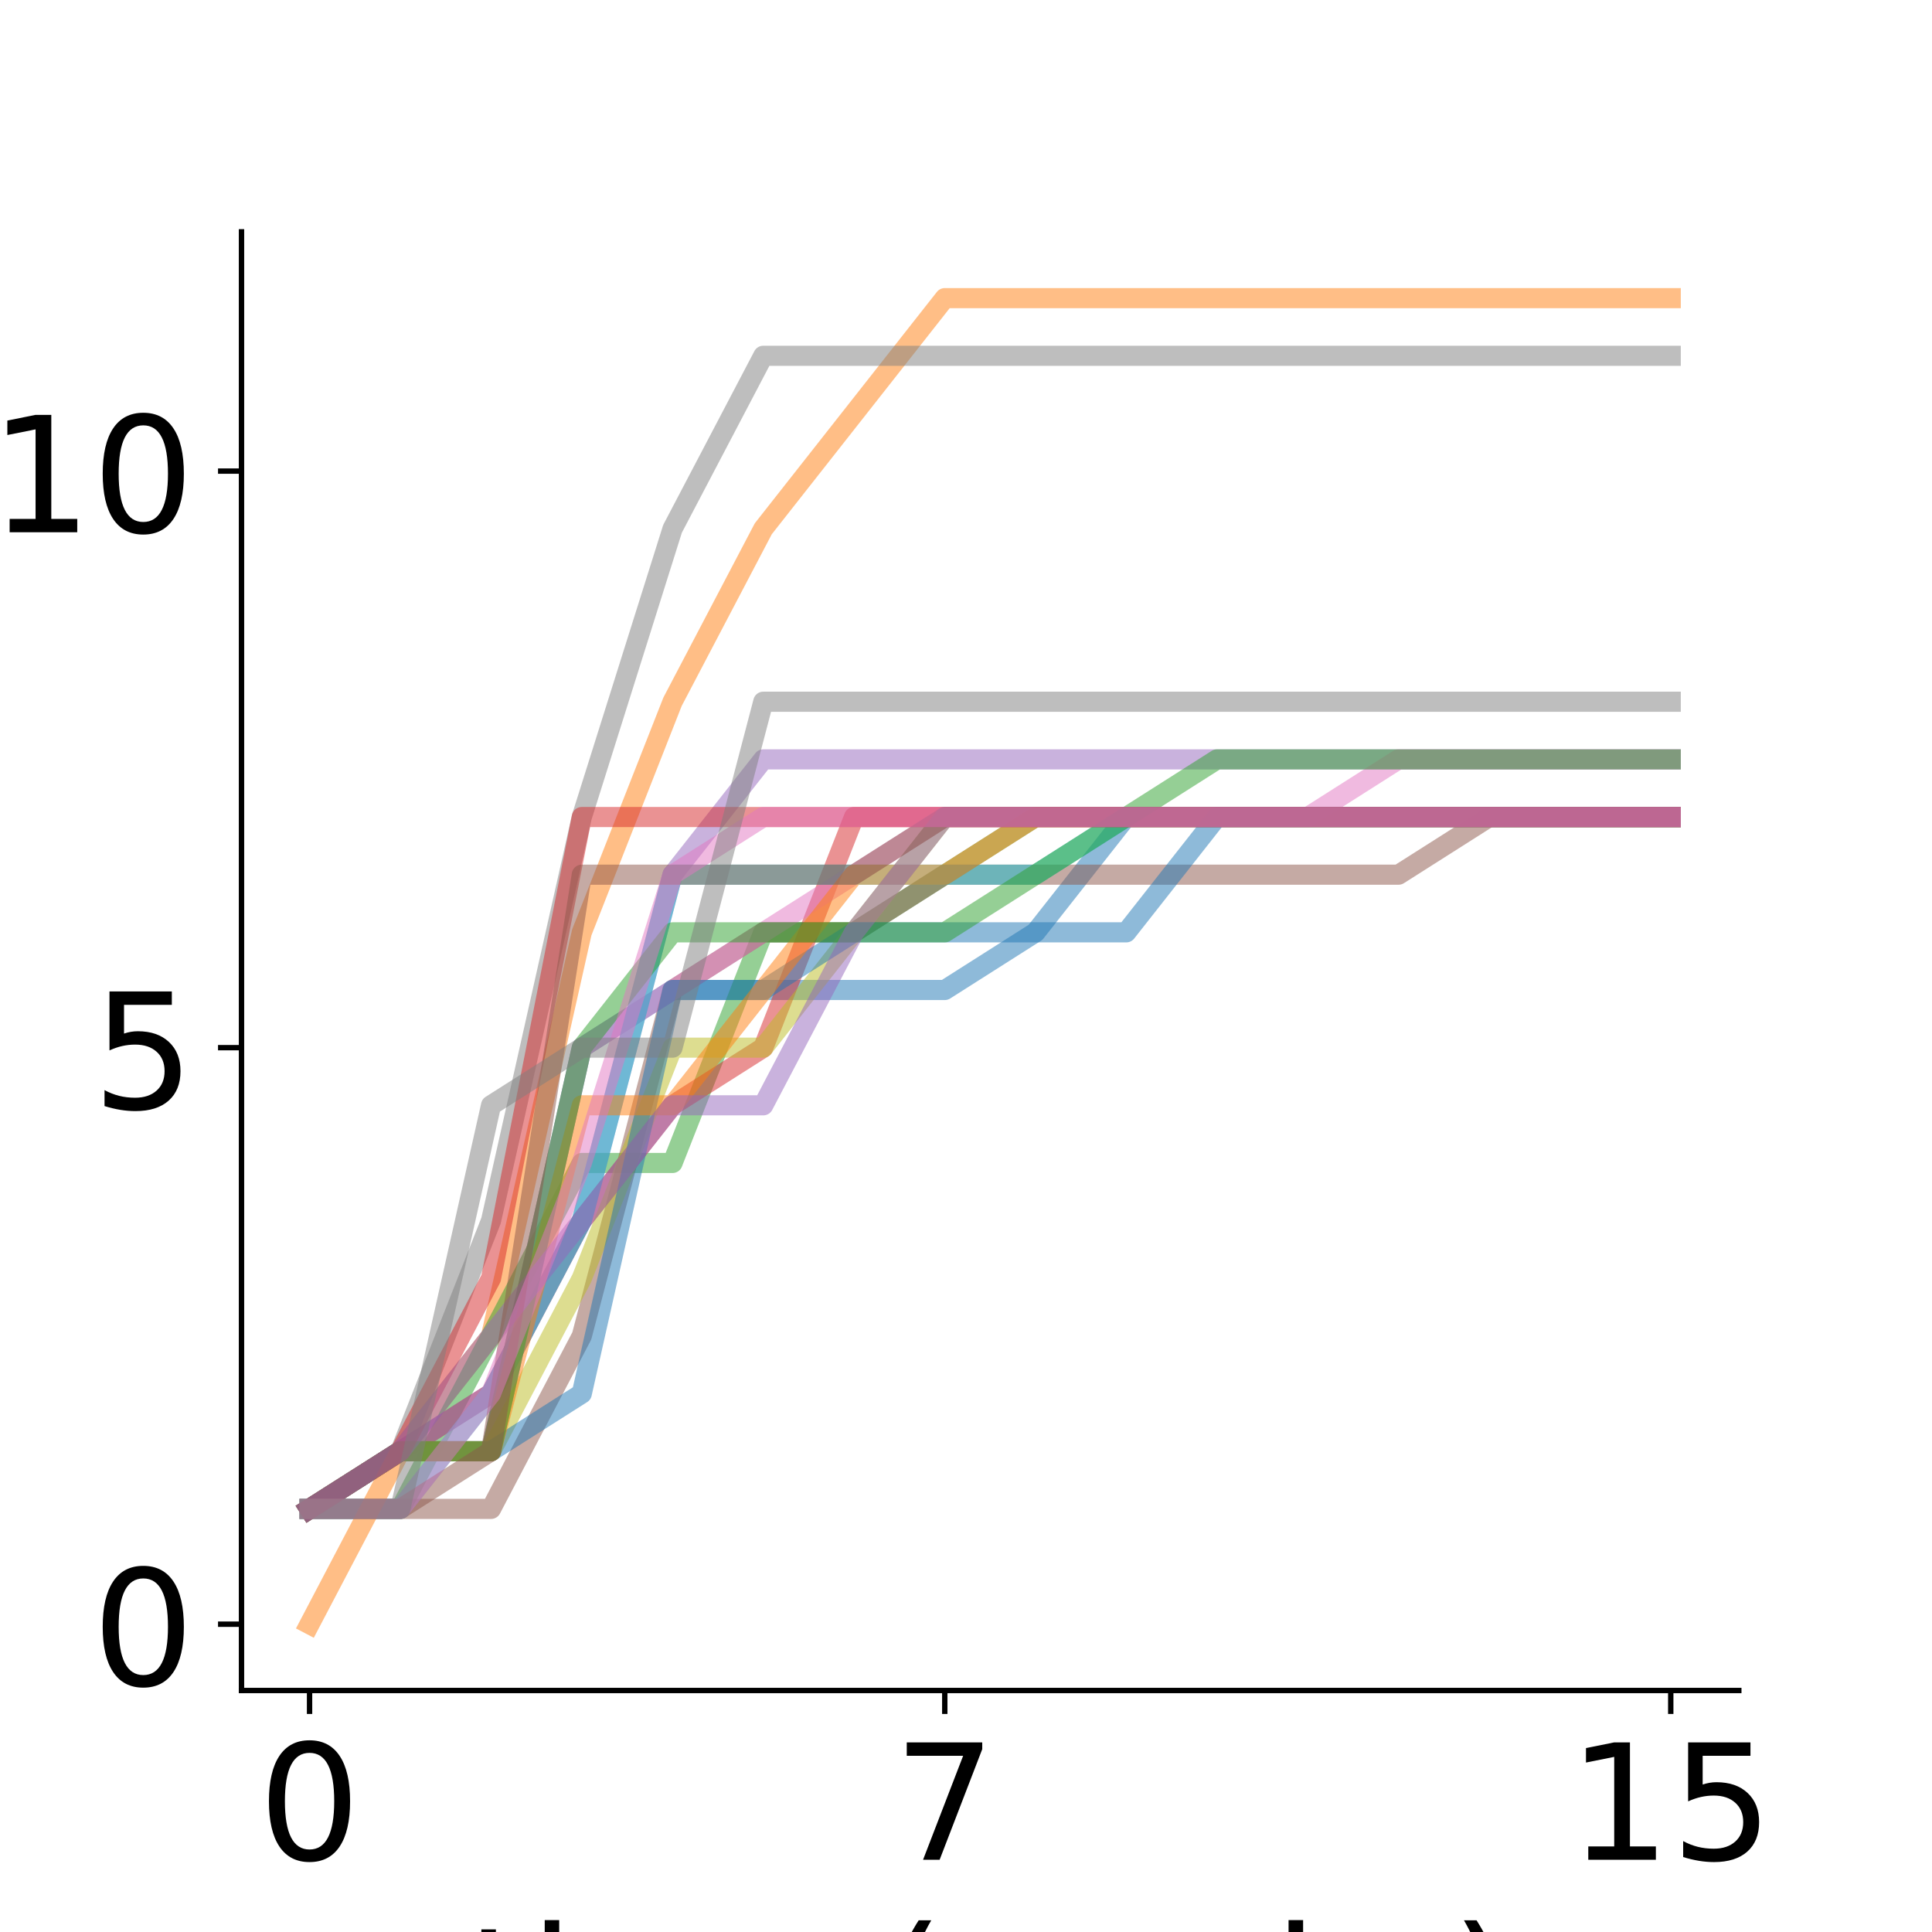
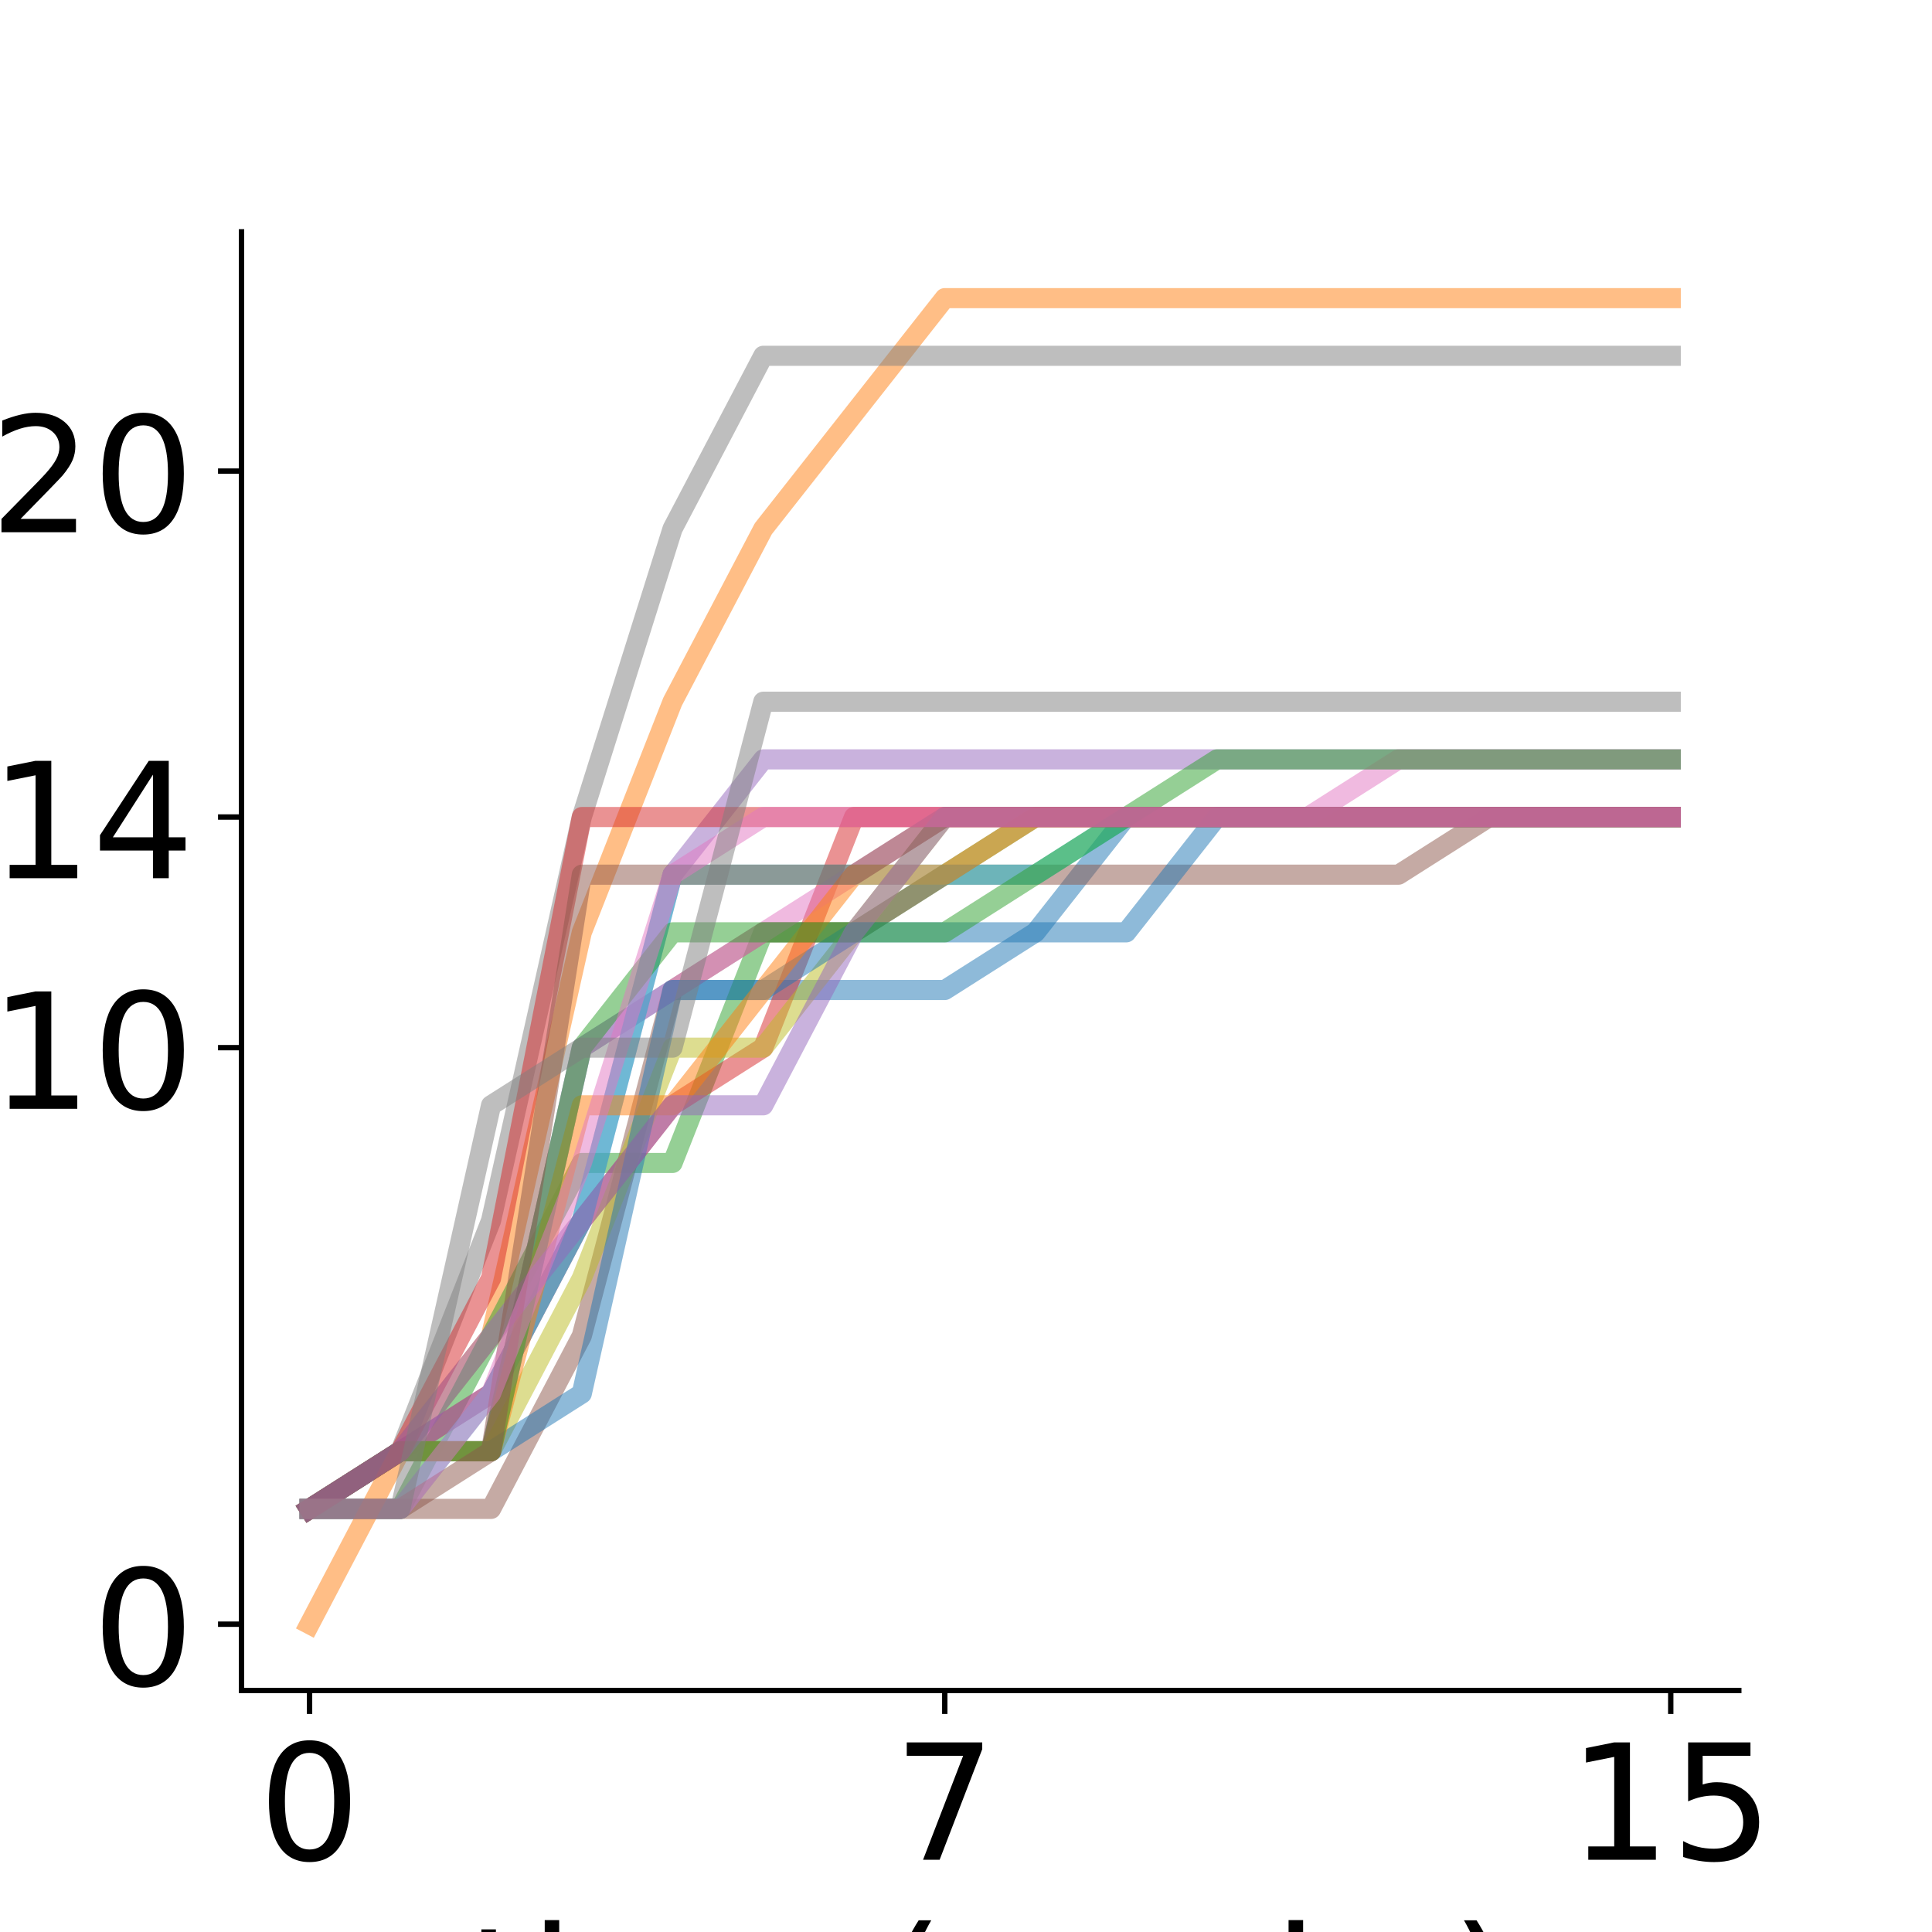
<svg xmlns="http://www.w3.org/2000/svg" xmlns:xlink="http://www.w3.org/1999/xlink" width="288pt" height="288pt" viewBox="0 0 288 288" version="1.1">
  <defs>
    <style type="text/css">*{stroke-linejoin: round; stroke-linecap: butt}</style>
  </defs>
  <g id="figure_1">
    <g id="patch_1">
      <path d="M 0 288  L 288 288  L 288 0  L 0 0  z " style="fill: #ffffff" />
    </g>
    <g id="axes_1">
      <g id="patch_2">
        <path d="M 36 252  L 259.2 252  L 259.2 34.56  L 36 34.56  z " style="fill: #ffffff" />
      </g>
      <g id="matplotlib.axis_1">
        <g id="xtick_1">
          <g id="line2d_1">
            <defs>
-               <path id="mbdabe37783" d="M 0 0  L 0 3.5  " style="stroke: #000000; stroke-width: 0.8" />
-             </defs>
-             <g>
-               <use xlink:href="#mbdabe37783" x="46.145" y="252" style="stroke: #000000; stroke-width: 0.8" />
+               <path id="m333c242904" d="M 0 0  L 0 3.5  " style="stroke: #000000; stroke-width: 0.8" />
+             </defs>
+             <g>
+               <use xlink:href="#m333c242904" x="46.145" y="252" style="stroke: #000000; stroke-width: 0.8" />
            </g>
          </g>
          <g id="text_1">
            <g transform="translate(38.51046 277.2362) scale(0.24 -0.24)">
              <defs>
                <path id="DejaVuSans-30" d="M 2034 4250  Q 1547 4250 1301 3770  Q 1056 3291 1056 2328  Q 1056 1369 1301 889  Q 1547 409 2034 409  Q 2525 409 2770 889  Q 3016 1369 3016 2328  Q 3016 3291 2770 3770  Q 2525 4250 2034 4250  z M 2034 4750  Q 2819 4750 3233 4129  Q 3647 3509 3647 2328  Q 3647 1150 3233 529  Q 2819 -91 2034 -91  Q 1250 -91 836 529  Q 422 1150 422 2328  Q 422 3509 836 4129  Q 1250 4750 2034 4750  z " transform="scale(0.015625)" />
              </defs>
              <use xlink:href="#DejaVuSans-30" />
            </g>
          </g>
        </g>
        <g id="xtick_2">
          <g id="line2d_2">
            <g>
-               <use xlink:href="#mbdabe37783" x="140.836" y="252" style="stroke: #000000; stroke-width: 0.8" />
+               <use xlink:href="#m333c242904" x="140.836" y="252" style="stroke: #000000; stroke-width: 0.8" />
            </g>
          </g>
          <g id="text_2">
            <g transform="translate(133.2014 277.2362) scale(0.24 -0.24)">
              <defs>
                <path id="DejaVuSans-37" d="M 525 4666  L 3525 4666  L 3525 4397  L 1831 0  L 1172 0  L 2766 4134  L 525 4134  L 525 4666  z " transform="scale(0.015625)" />
              </defs>
              <use xlink:href="#DejaVuSans-37" />
            </g>
          </g>
        </g>
        <g id="xtick_3">
          <g id="line2d_3">
            <g>
-               <use xlink:href="#mbdabe37783" x="249.055" y="252" style="stroke: #000000; stroke-width: 0.8" />
+               <use xlink:href="#m333c242904" x="249.055" y="252" style="stroke: #000000; stroke-width: 0.8" />
            </g>
          </g>
          <g id="text_3">
            <g transform="translate(233.7845 277.2362) scale(0.24 -0.24)">
              <defs>
                <path id="DejaVuSans-31" d="M 794 531  L 1825 531  L 1825 4091  L 703 3866  L 703 4441  L 1819 4666  L 2450 4666  L 2450 531  L 3481 531  L 3481 0  L 794 0  L 794 531  z " transform="scale(0.015625)" />
                <path id="DejaVuSans-35" d="M 691 4666  L 3169 4666  L 3169 4134  L 1269 4134  L 1269 2991  Q 1406 3038 1543 3061  Q 1681 3084 1819 3084  Q 2600 3084 3056 2656  Q 3513 2228 3513 1497  Q 3513 744 3044 326  Q 2575 -91 1722 -91  Q 1428 -91 1123 -41  Q 819 9 494 109  L 494 744  Q 775 591 1075 516  Q 1375 441 1709 441  Q 2250 441 2565 725  Q 2881 1009 2881 1497  Q 2881 1984 2565 2268  Q 2250 2553 1709 2553  Q 1456 2553 1204 2497  Q 953 2441 691 2322  L 691 4666  z " transform="scale(0.015625)" />
              </defs>
              <use xlink:href="#DejaVuSans-31" />
              <use xlink:href="#DejaVuSans-35" x="63.623" />
            </g>
          </g>
        </g>
        <g id="text_4">
          <g transform="translate(69.53063 304.4638) scale(0.24 -0.24)">
            <defs>
              <path id="DejaVuSans-74" d="M 1172 4494  L 1172 3500  L 2356 3500  L 2356 3053  L 1172 3053  L 1172 1153  Q 1172 725 1289 603  Q 1406 481 1766 481  L 2356 481  L 2356 0  L 1766 0  Q 1100 0 847 248  Q 594 497 594 1153  L 594 3053  L 172 3053  L 172 3500  L 594 3500  L 594 4494  L 1172 4494  z " transform="scale(0.015625)" />
              <path id="DejaVuSans-69" d="M 603 3500  L 1178 3500  L 1178 0  L 603 0  L 603 3500  z M 603 4863  L 1178 4863  L 1178 4134  L 603 4134  L 603 4863  z " transform="scale(0.015625)" />
              <path id="DejaVuSans-6d" d="M 3328 2828  Q 3544 3216 3844 3400  Q 4144 3584 4550 3584  Q 5097 3584 5394 3201  Q 5691 2819 5691 2113  L 5691 0  L 5113 0  L 5113 2094  Q 5113 2597 4934 2840  Q 4756 3084 4391 3084  Q 3944 3084 3684 2787  Q 3425 2491 3425 1978  L 3425 0  L 2847 0  L 2847 2094  Q 2847 2600 2669 2842  Q 2491 3084 2119 3084  Q 1678 3084 1418 2786  Q 1159 2488 1159 1978  L 1159 0  L 581 0  L 581 3500  L 1159 3500  L 1159 2956  Q 1356 3278 1631 3431  Q 1906 3584 2284 3584  Q 2666 3584 2933 3390  Q 3200 3197 3328 2828  z " transform="scale(0.015625)" />
              <path id="DejaVuSans-65" d="M 3597 1894  L 3597 1613  L 953 1613  Q 991 1019 1311 708  Q 1631 397 2203 397  Q 2534 397 2845 478  Q 3156 559 3463 722  L 3463 178  Q 3153 47 2828 -22  Q 2503 -91 2169 -91  Q 1331 -91 842 396  Q 353 884 353 1716  Q 353 2575 817 3079  Q 1281 3584 2069 3584  Q 2775 3584 3186 3129  Q 3597 2675 3597 1894  z M 3022 2063  Q 3016 2534 2758 2815  Q 2500 3097 2075 3097  Q 1594 3097 1305 2825  Q 1016 2553 972 2059  L 3022 2063  z " transform="scale(0.015625)" />
              <path id="DejaVuSans-20" transform="scale(0.015625)" />
              <path id="DejaVuSans-28" d="M 1984 4856  Q 1566 4138 1362 3434  Q 1159 2731 1159 2009  Q 1159 1288 1364 580  Q 1569 -128 1984 -844  L 1484 -844  Q 1016 -109 783 600  Q 550 1309 550 2009  Q 550 2706 781 3412  Q 1013 4119 1484 4856  L 1984 4856  z " transform="scale(0.015625)" />
              <path id="DejaVuSans-77" d="M 269 3500  L 844 3500  L 1563 769  L 2278 3500  L 2956 3500  L 3675 769  L 4391 3500  L 4966 3500  L 4050 0  L 3372 0  L 2619 2869  L 1863 0  L 1184 0  L 269 3500  z " transform="scale(0.015625)" />
              <path id="DejaVuSans-6b" d="M 581 4863  L 1159 4863  L 1159 1991  L 2875 3500  L 3609 3500  L 1753 1863  L 3688 0  L 2938 0  L 1159 1709  L 1159 0  L 581 0  L 581 4863  z " transform="scale(0.015625)" />
              <path id="DejaVuSans-73" d="M 2834 3397  L 2834 2853  Q 2591 2978 2328 3040  Q 2066 3103 1784 3103  Q 1356 3103 1142 2972  Q 928 2841 928 2578  Q 928 2378 1081 2264  Q 1234 2150 1697 2047  L 1894 2003  Q 2506 1872 2764 1633  Q 3022 1394 3022 966  Q 3022 478 2636 193  Q 2250 -91 1575 -91  Q 1294 -91 989 -36  Q 684 19 347 128  L 347 722  Q 666 556 975 473  Q 1284 391 1588 391  Q 1994 391 2212 530  Q 2431 669 2431 922  Q 2431 1156 2273 1281  Q 2116 1406 1581 1522  L 1381 1569  Q 847 1681 609 1914  Q 372 2147 372 2553  Q 372 3047 722 3315  Q 1072 3584 1716 3584  Q 2034 3584 2315 3537  Q 2597 3491 2834 3397  z " transform="scale(0.015625)" />
              <path id="DejaVuSans-29" d="M 513 4856  L 1013 4856  Q 1481 4119 1714 3412  Q 1947 2706 1947 2009  Q 1947 1309 1714 600  Q 1481 -109 1013 -844  L 513 -844  Q 928 -128 1133 580  Q 1338 1288 1338 2009  Q 1338 2731 1133 3434  Q 928 4138 513 4856  z " transform="scale(0.015625)" />
            </defs>
            <use xlink:href="#DejaVuSans-74" />
            <use xlink:href="#DejaVuSans-69" x="39.209" />
            <use xlink:href="#DejaVuSans-6d" x="66.992" />
            <use xlink:href="#DejaVuSans-65" x="164.404" />
            <use xlink:href="#DejaVuSans-20" x="225.928" />
            <use xlink:href="#DejaVuSans-28" x="257.715" />
            <use xlink:href="#DejaVuSans-77" x="296.729" />
            <use xlink:href="#DejaVuSans-65" x="378.516" />
            <use xlink:href="#DejaVuSans-65" x="440.039" />
            <use xlink:href="#DejaVuSans-6b" x="501.562" />
            <use xlink:href="#DejaVuSans-73" x="559.473" />
            <use xlink:href="#DejaVuSans-29" x="611.572" />
          </g>
        </g>
      </g>
      <g id="matplotlib.axis_2">
        <g id="ytick_1">
          <g id="line2d_4">
            <defs>
-               <path id="m8a68a5fba1" d="M 0 0  L -3.5 0  " style="stroke: #000000; stroke-width: 0.8" />
-             </defs>
-             <g>
-               <use xlink:href="#m8a68a5fba1" x="36" y="242.116" style="stroke: #000000; stroke-width: 0.8" />
+               <path id="mc4ffbfce55" d="M 0 0  L -3.5 0  " style="stroke: #000000; stroke-width: 0.8" />
+             </defs>
+             <g>
+               <use xlink:href="#mc4ffbfce55" x="36" y="242.116" style="stroke: #000000; stroke-width: 0.8" />
            </g>
          </g>
          <g id="text_5">
            <g transform="translate(13.73 251.2345) scale(0.24 -0.24)">
              <use xlink:href="#DejaVuSans-30" />
            </g>
          </g>
        </g>
        <g id="ytick_2">
          <g id="line2d_5">
            <g>
-               <use xlink:href="#m8a68a5fba1" x="36" y="156.172" style="stroke: #000000; stroke-width: 0.8" />
+               <use xlink:href="#mc4ffbfce55" x="36" y="156.172" style="stroke: #000000; stroke-width: 0.8" />
            </g>
          </g>
          <g id="text_6">
-             <g transform="translate(13.73 165.2898) scale(0.24 -0.24)">
-               <use xlink:href="#DejaVuSans-35" />
+             <g transform="translate(-1.54 165.2898) scale(0.24 -0.24)">
+               <use xlink:href="#DejaVuSans-31" />
+               <use xlink:href="#DejaVuSans-30" x="63.623" />
            </g>
          </g>
        </g>
        <g id="ytick_3">
          <g id="line2d_6">
            <g>
-               <use xlink:href="#m8a68a5fba1" x="36" y="70.227" style="stroke: #000000; stroke-width: 0.8" />
+               <use xlink:href="#mc4ffbfce55" x="36" y="70.227" style="stroke: #000000; stroke-width: 0.8" />
            </g>
          </g>
          <g id="text_7">
            <g transform="translate(-1.54 79.34516) scale(0.24 -0.24)">
+               <defs>
+                 <path id="DejaVuSans-32" d="M 1228 531  L 3431 531  L 3431 0  L 469 0  L 469 531  Q 828 903 1448 1529  Q 2069 2156 2228 2338  Q 2531 2678 2651 2914  Q 2772 3150 2772 3378  Q 2772 3750 2511 3984  Q 2250 4219 1831 4219  Q 1534 4219 1204 4116  Q 875 4013 500 3803  L 500 4441  Q 881 4594 1212 4672  Q 1544 4750 1819 4750  Q 2544 4750 2975 4387  Q 3406 4025 3406 3419  Q 3406 3131 3298 2873  Q 3191 2616 2906 2266  Q 2828 2175 2409 1742  Q 1991 1309 1228 531  z " transform="scale(0.015625)" />
+               </defs>
+               <use xlink:href="#DejaVuSans-32" />
+               <use xlink:href="#DejaVuSans-30" x="63.623" />
+             </g>
+           </g>
+         </g>
+         <g id="ytick_4">
+           <g id="line2d_7">
+             <g>
+               <use xlink:href="#mc4ffbfce55" x="36" y="121.794" style="stroke: #000000; stroke-width: 0.8" />
+             </g>
+           </g>
+           <g id="text_8">
+             <g transform="translate(-1.54 130.912) scale(0.24 -0.24)">
+               <defs>
+                 <path id="DejaVuSans-34" d="M 2419 4116  L 825 1625  L 2419 1625  L 2419 4116  z M 2253 4666  L 3047 4666  L 3047 1625  L 3713 1625  L 3713 1100  L 3047 1100  L 3047 0  L 2419 0  L 2419 1100  L 313 1100  L 313 1709  L 2253 4666  z " transform="scale(0.015625)" />
+               </defs>
              <use xlink:href="#DejaVuSans-31" />
-               <use xlink:href="#DejaVuSans-30" x="63.623" />
-             </g>
-           </g>
-         </g>
-         <g id="text_8">
-           <g transform="translate(-37.406 236.5462) rotate(-90) scale(0.24 -0.24)">
+               <use xlink:href="#DejaVuSans-34" x="63.623" />
+             </g>
+           </g>
+         </g>
+         <g id="text_9">
+           <g transform="translate(-37.406 232.3088) rotate(-90) scale(0.24 -0.24)">
            <defs>
              <path id="DejaVuSans-72" d="M 2631 2963  Q 2534 3019 2420 3045  Q 2306 3072 2169 3072  Q 1681 3072 1420 2755  Q 1159 2438 1159 1844  L 1159 0  L 581 0  L 581 3500  L 1159 3500  L 1159 2956  Q 1341 3275 1631 3429  Q 1922 3584 2338 3584  Q 2397 3584 2469 3576  Q 2541 3569 2628 3553  L 2631 2963  z " transform="scale(0.015625)" />
              <path id="DejaVuSans-61" d="M 2194 1759  Q 1497 1759 1228 1600  Q 959 1441 959 1056  Q 959 750 1161 570  Q 1363 391 1709 391  Q 2188 391 2477 730  Q 2766 1069 2766 1631  L 2766 1759  L 2194 1759  z M 3341 1997  L 3341 0  L 2766 0  L 2766 531  Q 2569 213 2275 61  Q 1981 -91 1556 -91  Q 1019 -91 701 211  Q 384 513 384 1019  Q 384 1609 779 1909  Q 1175 2209 1959 2209  L 2766 2209  L 2766 2266  Q 2766 2663 2505 2880  Q 2244 3097 1772 3097  Q 1472 3097 1187 3025  Q 903 2953 641 2809  L 641 3341  Q 956 3463 1253 3523  Q 1550 3584 1831 3584  Q 2591 3584 2966 3190  Q 3341 2797 3341 1997  z " transform="scale(0.015625)" />
              <path id="DejaVuSans-63" d="M 3122 3366  L 3122 2828  Q 2878 2963 2633 3030  Q 2388 3097 2138 3097  Q 1578 3097 1268 2742  Q 959 2388 959 1747  Q 959 1106 1268 751  Q 1578 397 2138 397  Q 2388 397 2633 464  Q 2878 531 3122 666  L 3122 134  Q 2881 22 2623 -34  Q 2366 -91 2075 -91  Q 1284 -91 818 406  Q 353 903 353 1747  Q 353 2603 823 3093  Q 1294 3584 2113 3584  Q 2378 3584 2631 3529  Q 2884 3475 3122 3366  z " transform="scale(0.015625)" />
              <path id="DejaVuSans-68" d="M 3513 2113  L 3513 0  L 2938 0  L 2938 2094  Q 2938 2591 2744 2837  Q 2550 3084 2163 3084  Q 1697 3084 1428 2787  Q 1159 2491 1159 1978  L 1159 0  L 581 0  L 581 4863  L 1159 4863  L 1159 2956  Q 1366 3272 1645 3428  Q 1925 3584 2291 3584  Q 2894 3584 3203 3211  Q 3513 2838 3513 2113  z " transform="scale(0.015625)" />
-               <path id="DejaVuSans-6f" d="M 1959 3097  Q 1497 3097 1228 2736  Q 959 2375 959 1747  Q 959 1119 1226 758  Q 1494 397 1959 397  Q 2419 397 2687 759  Q 2956 1122 2956 1747  Q 2956 2369 2687 2733  Q 2419 3097 1959 3097  z M 1959 3584  Q 2709 3584 3137 3096  Q 3566 2609 3566 1747  Q 3566 888 3137 398  Q 2709 -91 1959 -91  Q 1206 -91 779 398  Q 353 888 353 1747  Q 353 2609 779 3096  Q 1206 3584 1959 3584  z " transform="scale(0.015625)" />
              <path id="DejaVuSans-75" d="M 544 1381  L 544 3500  L 1119 3500  L 1119 1403  Q 1119 906 1312 657  Q 1506 409 1894 409  Q 2359 409 2629 706  Q 2900 1003 2900 1516  L 2900 3500  L 3475 3500  L 3475 0  L 2900 0  L 2900 538  Q 2691 219 2414 64  Q 2138 -91 1772 -91  Q 1169 -91 856 284  Q 544 659 544 1381  z M 1991 3584  L 1991 3584  z " transform="scale(0.015625)" />
+               <path id="DejaVuSans-6e" d="M 3513 2113  L 3513 0  L 2938 0  L 2938 2094  Q 2938 2591 2744 2837  Q 2550 3084 2163 3084  Q 1697 3084 1428 2787  Q 1159 2491 1159 1978  L 1159 0  L 581 0  L 581 3500  L 1159 3500  L 1159 2956  Q 1366 3272 1645 3428  Q 1925 3584 2291 3584  Q 2894 3584 3203 3211  Q 3513 2838 3513 2113  z " transform="scale(0.015625)" />
            </defs>
            <use xlink:href="#DejaVuSans-72" />
            <use xlink:href="#DejaVuSans-65" x="38.863" />
            <use xlink:href="#DejaVuSans-73" x="100.387" />
            <use xlink:href="#DejaVuSans-65" x="152.486" />
            <use xlink:href="#DejaVuSans-61" x="214.01" />
            <use xlink:href="#DejaVuSans-72" x="275.289" />
            <use xlink:href="#DejaVuSans-63" x="314.152" />
            <use xlink:href="#DejaVuSans-68" x="369.133" />
            <use xlink:href="#DejaVuSans-20" x="432.512" />
-             <use xlink:href="#DejaVuSans-68" x="464.299" />
-             <use xlink:href="#DejaVuSans-6f" x="527.678" />
-             <use xlink:href="#DejaVuSans-75" x="588.859" />
-             <use xlink:href="#DejaVuSans-72" x="652.238" />
-             <use xlink:href="#DejaVuSans-73" x="693.352" />
-             <use xlink:href="#DejaVuSans-20" x="745.451" />
+             <use xlink:href="#DejaVuSans-75" x="464.299" />
+             <use xlink:href="#DejaVuSans-6e" x="527.678" />
+             <use xlink:href="#DejaVuSans-69" x="591.057" />
+             <use xlink:href="#DejaVuSans-74" x="618.84" />
+             <use xlink:href="#DejaVuSans-73" x="658.049" />
+             <use xlink:href="#DejaVuSans-20" x="710.148" />
          </g>
          <g transform="translate(-10.53125 210.765) rotate(-90) scale(0.24 -0.24)">
            <defs>
+               <path id="DejaVuSans-6f" d="M 1959 3097  Q 1497 3097 1228 2736  Q 959 2375 959 1747  Q 959 1119 1226 758  Q 1494 397 1959 397  Q 2419 397 2687 759  Q 2956 1122 2956 1747  Q 2956 2369 2687 2733  Q 2419 3097 1959 3097  z M 1959 3584  Q 2709 3584 3137 3096  Q 3566 2609 3566 1747  Q 3566 888 3137 398  Q 2709 -91 1959 -91  Q 1206 -91 779 398  Q 353 888 353 1747  Q 353 2609 779 3096  Q 1206 3584 1959 3584  z " transform="scale(0.015625)" />
              <path id="DejaVuSans-70" d="M 1159 525  L 1159 -1331  L 581 -1331  L 581 3500  L 1159 3500  L 1159 2969  Q 1341 3281 1617 3432  Q 1894 3584 2278 3584  Q 2916 3584 3314 3078  Q 3713 2572 3713 1747  Q 3713 922 3314 415  Q 2916 -91 2278 -91  Q 1894 -91 1617 61  Q 1341 213 1159 525  z M 3116 1747  Q 3116 2381 2855 2742  Q 2594 3103 2138 3103  Q 1681 3103 1420 2742  Q 1159 2381 1159 1747  Q 1159 1113 1420 752  Q 1681 391 2138 391  Q 2594 391 2855 752  Q 3116 1113 3116 1747  z " transform="scale(0.015625)" />
              <path id="DejaVuSans-6c" d="M 603 4863  L 1178 4863  L 1178 0  L 603 0  L 603 4863  z " transform="scale(0.015625)" />
              <path id="DejaVuSans-64" d="M 2906 2969  L 2906 4863  L 3481 4863  L 3481 0  L 2906 0  L 2906 525  Q 2725 213 2448 61  Q 2172 -91 1784 -91  Q 1150 -91 751 415  Q 353 922 353 1747  Q 353 2572 751 3078  Q 1150 3584 1784 3584  Q 2172 3584 2448 3432  Q 2725 3281 2906 2969  z M 947 1747  Q 947 1113 1208 752  Q 1469 391 1925 391  Q 2381 391 2643 752  Q 2906 1113 2906 1747  Q 2906 2381 2643 2742  Q 2381 3103 1925 3103  Q 1469 3103 1208 2742  Q 947 2381 947 1747  z " transform="scale(0.015625)" />
            </defs>
            <use xlink:href="#DejaVuSans-20" />
            <use xlink:href="#DejaVuSans-63" x="31.787" />
            <use xlink:href="#DejaVuSans-6f" x="86.768" />
            <use xlink:href="#DejaVuSans-6d" x="147.949" />
            <use xlink:href="#DejaVuSans-70" x="245.361" />
            <use xlink:href="#DejaVuSans-6c" x="308.838" />
            <use xlink:href="#DejaVuSans-65" x="336.621" />
            <use xlink:href="#DejaVuSans-74" x="398.145" />
            <use xlink:href="#DejaVuSans-65" x="437.354" />
            <use xlink:href="#DejaVuSans-64" x="498.877" />
          </g>
        </g>
      </g>
-       <g id="line2d_7">
-         <path d="M 46.145 224.927  L 59.673 216.333  L 73.2 216.333  L 86.727 156.172  L 100.255 147.577  L 113.782 147.577  L 127.309 147.577  L 140.836 147.577  L 154.364 138.983  L 167.891 121.794  L 181.418 121.794  L 194.945 121.794  L 208.473 121.794  L 222 121.794  L 235.527 121.794  L 249.055 121.794  " clip-path="url(#p3e8183deb5)" style="fill: none; stroke: #1f77b4; stroke-opacity: 0.5; stroke-width: 3; stroke-linecap: square" />
-       </g>
      <g id="line2d_8">
-         <path d="M 46.145 224.927  L 59.673 216.333  L 73.2 199.144  L 86.727 138.983  L 100.255 104.605  L 113.782 78.822  L 127.309 61.633  L 140.836 44.444  L 154.364 44.444  L 167.891 44.444  L 181.418 44.444  L 194.945 44.444  L 208.473 44.444  L 222 44.444  L 235.527 44.444  L 249.055 44.444  " clip-path="url(#p3e8183deb5)" style="fill: none; stroke: #ff7f0e; stroke-opacity: 0.5; stroke-width: 3; stroke-linecap: square" />
+         <path d="M 46.145 224.927  L 59.673 216.333  L 73.2 216.333  L 86.727 156.172  L 100.255 147.577  L 113.782 147.577  L 127.309 147.577  L 140.836 147.577  L 154.364 138.983  L 167.891 121.794  L 181.418 121.794  L 194.945 121.794  L 208.473 121.794  L 222 121.794  L 235.527 121.794  L 249.055 121.794  " clip-path="url(#pf017e71b14)" style="fill: none; stroke: #1f77b4; stroke-opacity: 0.5; stroke-width: 3; stroke-linecap: square" />
      </g>
      <g id="line2d_9">
-         <path d="M 46.145 224.927  L 59.673 224.927  L 73.2 199.144  L 86.727 173.361  L 100.255 173.361  L 113.782 138.983  L 127.309 138.983  L 140.836 130.388  L 154.364 121.794  L 167.891 121.794  L 181.418 121.794  L 194.945 121.794  L 208.473 121.794  L 222 121.794  L 235.527 121.794  L 249.055 121.794  " clip-path="url(#p3e8183deb5)" style="fill: none; stroke: #2ca02c; stroke-opacity: 0.5; stroke-width: 3; stroke-linecap: square" />
+         <path d="M 46.145 224.927  L 59.673 216.333  L 73.2 199.144  L 86.727 138.983  L 100.255 104.605  L 113.782 78.822  L 127.309 61.633  L 140.836 44.444  L 154.364 44.444  L 167.891 44.444  L 181.418 44.444  L 194.945 44.444  L 208.473 44.444  L 222 44.444  L 235.527 44.444  L 249.055 44.444  " clip-path="url(#pf017e71b14)" style="fill: none; stroke: #ff7f0e; stroke-opacity: 0.5; stroke-width: 3; stroke-linecap: square" />
      </g>
      <g id="line2d_10">
-         <path d="M 46.145 224.927  L 59.673 216.333  L 73.2 207.738  L 86.727 181.955  L 100.255 164.766  L 113.782 156.172  L 127.309 121.794  L 140.836 121.794  L 154.364 121.794  L 167.891 121.794  L 181.418 121.794  L 194.945 121.794  L 208.473 121.794  L 222 121.794  L 235.527 121.794  L 249.055 121.794  " clip-path="url(#p3e8183deb5)" style="fill: none; stroke: #d62728; stroke-opacity: 0.5; stroke-width: 3; stroke-linecap: square" />
+         <path d="M 46.145 224.927  L 59.673 224.927  L 73.2 199.144  L 86.727 173.361  L 100.255 173.361  L 113.782 138.983  L 127.309 138.983  L 140.836 130.388  L 154.364 121.794  L 167.891 121.794  L 181.418 121.794  L 194.945 121.794  L 208.473 121.794  L 222 121.794  L 235.527 121.794  L 249.055 121.794  " clip-path="url(#pf017e71b14)" style="fill: none; stroke: #2ca02c; stroke-opacity: 0.5; stroke-width: 3; stroke-linecap: square" />
      </g>
      <g id="line2d_11">
-         <path d="M 46.145 224.927  L 59.673 216.333  L 73.2 207.738  L 86.727 181.955  L 100.255 130.388  L 113.782 113.199  L 127.309 113.199  L 140.836 113.199  L 154.364 113.199  L 167.891 113.199  L 181.418 113.199  L 194.945 113.199  L 208.473 113.199  L 222 113.199  L 235.527 113.199  L 249.055 113.199  " clip-path="url(#p3e8183deb5)" style="fill: none; stroke: #9467bd; stroke-opacity: 0.5; stroke-width: 3; stroke-linecap: square" />
+         <path d="M 46.145 224.927  L 59.673 216.333  L 73.2 207.738  L 86.727 181.955  L 100.255 164.766  L 113.782 156.172  L 127.309 121.794  L 140.836 121.794  L 154.364 121.794  L 167.891 121.794  L 181.418 121.794  L 194.945 121.794  L 208.473 121.794  L 222 121.794  L 235.527 121.794  L 249.055 121.794  " clip-path="url(#pf017e71b14)" style="fill: none; stroke: #d62728; stroke-opacity: 0.5; stroke-width: 3; stroke-linecap: square" />
      </g>
      <g id="line2d_12">
-         <path d="M 46.145 224.927  L 59.673 224.927  L 73.2 224.927  L 86.727 199.144  L 100.255 147.577  L 113.782 138.983  L 127.309 138.983  L 140.836 130.388  L 154.364 130.388  L 167.891 130.388  L 181.418 130.388  L 194.945 130.388  L 208.473 130.388  L 222 121.794  L 235.527 121.794  L 249.055 121.794  " clip-path="url(#p3e8183deb5)" style="fill: none; stroke: #8c564b; stroke-opacity: 0.5; stroke-width: 3; stroke-linecap: square" />
+         <path d="M 46.145 224.927  L 59.673 216.333  L 73.2 207.738  L 86.727 181.955  L 100.255 130.388  L 113.782 113.199  L 127.309 113.199  L 140.836 113.199  L 154.364 113.199  L 167.891 113.199  L 181.418 113.199  L 194.945 113.199  L 208.473 113.199  L 222 113.199  L 235.527 113.199  L 249.055 113.199  " clip-path="url(#pf017e71b14)" style="fill: none; stroke: #9467bd; stroke-opacity: 0.5; stroke-width: 3; stroke-linecap: square" />
      </g>
      <g id="line2d_13">
-         <path d="M 46.145 224.927  L 59.673 216.333  L 73.2 216.333  L 86.727 156.172  L 100.255 147.577  L 113.782 138.983  L 127.309 130.388  L 140.836 121.794  L 154.364 121.794  L 167.891 121.794  L 181.418 121.794  L 194.945 121.794  L 208.473 113.199  L 222 113.199  L 235.527 113.199  L 249.055 113.199  " clip-path="url(#p3e8183deb5)" style="fill: none; stroke: #e377c2; stroke-opacity: 0.5; stroke-width: 3; stroke-linecap: square" />
+         <path d="M 46.145 224.927  L 59.673 224.927  L 73.2 224.927  L 86.727 199.144  L 100.255 147.577  L 113.782 138.983  L 127.309 138.983  L 140.836 130.388  L 154.364 130.388  L 167.891 130.388  L 181.418 130.388  L 194.945 130.388  L 208.473 130.388  L 222 121.794  L 235.527 121.794  L 249.055 121.794  " clip-path="url(#pf017e71b14)" style="fill: none; stroke: #8c564b; stroke-opacity: 0.5; stroke-width: 3; stroke-linecap: square" />
      </g>
      <g id="line2d_14">
-         <path d="M 46.145 224.927  L 59.673 216.333  L 73.2 181.955  L 86.727 121.794  L 100.255 78.822  L 113.782 53.038  L 127.309 53.038  L 140.836 53.038  L 154.364 53.038  L 167.891 53.038  L 181.418 53.038  L 194.945 53.038  L 208.473 53.038  L 222 53.038  L 235.527 53.038  L 249.055 53.038  " clip-path="url(#p3e8183deb5)" style="fill: none; stroke: #7f7f7f; stroke-opacity: 0.5; stroke-width: 3; stroke-linecap: square" />
+         <path d="M 46.145 224.927  L 59.673 216.333  L 73.2 216.333  L 86.727 156.172  L 100.255 147.577  L 113.782 138.983  L 127.309 130.388  L 140.836 121.794  L 154.364 121.794  L 167.891 121.794  L 181.418 121.794  L 194.945 121.794  L 208.473 113.199  L 222 113.199  L 235.527 113.199  L 249.055 113.199  " clip-path="url(#pf017e71b14)" style="fill: none; stroke: #e377c2; stroke-opacity: 0.5; stroke-width: 3; stroke-linecap: square" />
      </g>
      <g id="line2d_15">
-         <path d="M 46.145 224.927  L 59.673 216.333  L 73.2 216.333  L 86.727 190.55  L 100.255 156.172  L 113.782 156.172  L 127.309 138.983  L 140.836 121.794  L 154.364 121.794  L 167.891 121.794  L 181.418 121.794  L 194.945 121.794  L 208.473 121.794  L 222 121.794  L 235.527 121.794  L 249.055 121.794  " clip-path="url(#p3e8183deb5)" style="fill: none; stroke: #bcbd22; stroke-opacity: 0.5; stroke-width: 3; stroke-linecap: square" />
+         <path d="M 46.145 224.927  L 59.673 216.333  L 73.2 181.955  L 86.727 121.794  L 100.255 78.822  L 113.782 53.038  L 127.309 53.038  L 140.836 53.038  L 154.364 53.038  L 167.891 53.038  L 181.418 53.038  L 194.945 53.038  L 208.473 53.038  L 222 53.038  L 235.527 53.038  L 249.055 53.038  " clip-path="url(#pf017e71b14)" style="fill: none; stroke: #7f7f7f; stroke-opacity: 0.5; stroke-width: 3; stroke-linecap: square" />
      </g>
      <g id="line2d_16">
-         <path d="M 46.145 224.927  L 59.673 224.927  L 73.2 207.738  L 86.727 181.955  L 100.255 130.388  L 113.782 130.388  L 127.309 130.388  L 140.836 130.388  L 154.364 130.388  L 167.891 121.794  L 181.418 121.794  L 194.945 121.794  L 208.473 121.794  L 222 121.794  L 235.527 121.794  L 249.055 121.794  " clip-path="url(#p3e8183deb5)" style="fill: none; stroke: #17becf; stroke-opacity: 0.5; stroke-width: 3; stroke-linecap: square" />
+         <path d="M 46.145 224.927  L 59.673 216.333  L 73.2 216.333  L 86.727 190.55  L 100.255 156.172  L 113.782 156.172  L 127.309 138.983  L 140.836 121.794  L 154.364 121.794  L 167.891 121.794  L 181.418 121.794  L 194.945 121.794  L 208.473 121.794  L 222 121.794  L 235.527 121.794  L 249.055 121.794  " clip-path="url(#pf017e71b14)" style="fill: none; stroke: #bcbd22; stroke-opacity: 0.5; stroke-width: 3; stroke-linecap: square" />
      </g>
      <g id="line2d_17">
-         <path d="M 46.145 224.927  L 59.673 216.333  L 73.2 216.333  L 86.727 207.738  L 100.255 147.577  L 113.782 147.577  L 127.309 138.983  L 140.836 138.983  L 154.364 138.983  L 167.891 138.983  L 181.418 121.794  L 194.945 121.794  L 208.473 121.794  L 222 121.794  L 235.527 121.794  L 249.055 121.794  " clip-path="url(#p3e8183deb5)" style="fill: none; stroke: #1f77b4; stroke-opacity: 0.5; stroke-width: 3; stroke-linecap: square" />
+         <path d="M 46.145 224.927  L 59.673 224.927  L 73.2 207.738  L 86.727 181.955  L 100.255 130.388  L 113.782 130.388  L 127.309 130.388  L 140.836 130.388  L 154.364 130.388  L 167.891 121.794  L 181.418 121.794  L 194.945 121.794  L 208.473 121.794  L 222 121.794  L 235.527 121.794  L 249.055 121.794  " clip-path="url(#pf017e71b14)" style="fill: none; stroke: #17becf; stroke-opacity: 0.5; stroke-width: 3; stroke-linecap: square" />
      </g>
      <g id="line2d_18">
-         <path d="M 46.145 242.116  L 59.673 216.333  L 73.2 216.333  L 86.727 164.766  L 100.255 164.766  L 113.782 147.577  L 127.309 130.388  L 140.836 130.388  L 154.364 121.794  L 167.891 121.794  L 181.418 121.794  L 194.945 121.794  L 208.473 121.794  L 222 121.794  L 235.527 121.794  L 249.055 121.794  " clip-path="url(#p3e8183deb5)" style="fill: none; stroke: #ff7f0e; stroke-opacity: 0.5; stroke-width: 3; stroke-linecap: square" />
+         <path d="M 46.145 224.927  L 59.673 216.333  L 73.2 216.333  L 86.727 207.738  L 100.255 147.577  L 113.782 147.577  L 127.309 138.983  L 140.836 138.983  L 154.364 138.983  L 167.891 138.983  L 181.418 121.794  L 194.945 121.794  L 208.473 121.794  L 222 121.794  L 235.527 121.794  L 249.055 121.794  " clip-path="url(#pf017e71b14)" style="fill: none; stroke: #1f77b4; stroke-opacity: 0.5; stroke-width: 3; stroke-linecap: square" />
      </g>
      <g id="line2d_19">
-         <path d="M 46.145 224.927  L 59.673 216.333  L 73.2 216.333  L 86.727 156.172  L 100.255 138.983  L 113.782 138.983  L 127.309 138.983  L 140.836 138.983  L 154.364 130.388  L 167.891 121.794  L 181.418 113.199  L 194.945 113.199  L 208.473 113.199  L 222 113.199  L 235.527 113.199  L 249.055 113.199  " clip-path="url(#p3e8183deb5)" style="fill: none; stroke: #2ca02c; stroke-opacity: 0.5; stroke-width: 3; stroke-linecap: square" />
+         <path d="M 46.145 242.116  L 59.673 216.333  L 73.2 216.333  L 86.727 164.766  L 100.255 164.766  L 113.782 147.577  L 127.309 130.388  L 140.836 130.388  L 154.364 121.794  L 167.891 121.794  L 181.418 121.794  L 194.945 121.794  L 208.473 121.794  L 222 121.794  L 235.527 121.794  L 249.055 121.794  " clip-path="url(#pf017e71b14)" style="fill: none; stroke: #ff7f0e; stroke-opacity: 0.5; stroke-width: 3; stroke-linecap: square" />
      </g>
      <g id="line2d_20">
-         <path d="M 46.145 224.927  L 59.673 216.333  L 73.2 190.55  L 86.727 121.794  L 100.255 121.794  L 113.782 121.794  L 127.309 121.794  L 140.836 121.794  L 154.364 121.794  L 167.891 121.794  L 181.418 121.794  L 194.945 121.794  L 208.473 121.794  L 222 121.794  L 235.527 121.794  L 249.055 121.794  " clip-path="url(#p3e8183deb5)" style="fill: none; stroke: #d62728; stroke-opacity: 0.5; stroke-width: 3; stroke-linecap: square" />
+         <path d="M 46.145 224.927  L 59.673 216.333  L 73.2 216.333  L 86.727 156.172  L 100.255 138.983  L 113.782 138.983  L 127.309 138.983  L 140.836 138.983  L 154.364 130.388  L 167.891 121.794  L 181.418 113.199  L 194.945 113.199  L 208.473 113.199  L 222 113.199  L 235.527 113.199  L 249.055 113.199  " clip-path="url(#pf017e71b14)" style="fill: none; stroke: #2ca02c; stroke-opacity: 0.5; stroke-width: 3; stroke-linecap: square" />
      </g>
      <g id="line2d_21">
-         <path d="M 46.145 224.927  L 59.673 216.333  L 73.2 199.144  L 86.727 181.955  L 100.255 164.766  L 113.782 164.766  L 127.309 138.983  L 140.836 121.794  L 154.364 121.794  L 167.891 121.794  L 181.418 121.794  L 194.945 121.794  L 208.473 121.794  L 222 121.794  L 235.527 121.794  L 249.055 121.794  " clip-path="url(#p3e8183deb5)" style="fill: none; stroke: #9467bd; stroke-opacity: 0.5; stroke-width: 3; stroke-linecap: square" />
+         <path d="M 46.145 224.927  L 59.673 216.333  L 73.2 190.55  L 86.727 121.794  L 100.255 121.794  L 113.782 121.794  L 127.309 121.794  L 140.836 121.794  L 154.364 121.794  L 167.891 121.794  L 181.418 121.794  L 194.945 121.794  L 208.473 121.794  L 222 121.794  L 235.527 121.794  L 249.055 121.794  " clip-path="url(#pf017e71b14)" style="fill: none; stroke: #d62728; stroke-opacity: 0.5; stroke-width: 3; stroke-linecap: square" />
      </g>
      <g id="line2d_22">
-         <path d="M 46.145 224.927  L 59.673 224.927  L 73.2 216.333  L 86.727 130.388  L 100.255 130.388  L 113.782 130.388  L 127.309 130.388  L 140.836 121.794  L 154.364 121.794  L 167.891 121.794  L 181.418 121.794  L 194.945 121.794  L 208.473 121.794  L 222 121.794  L 235.527 121.794  L 249.055 121.794  " clip-path="url(#p3e8183deb5)" style="fill: none; stroke: #8c564b; stroke-opacity: 0.5; stroke-width: 3; stroke-linecap: square" />
+         <path d="M 46.145 224.927  L 59.673 216.333  L 73.2 199.144  L 86.727 181.955  L 100.255 164.766  L 113.782 164.766  L 127.309 138.983  L 140.836 121.794  L 154.364 121.794  L 167.891 121.794  L 181.418 121.794  L 194.945 121.794  L 208.473 121.794  L 222 121.794  L 235.527 121.794  L 249.055 121.794  " clip-path="url(#pf017e71b14)" style="fill: none; stroke: #9467bd; stroke-opacity: 0.5; stroke-width: 3; stroke-linecap: square" />
      </g>
      <g id="line2d_23">
-         <path d="M 46.145 224.927  L 59.673 224.927  L 73.2 207.738  L 86.727 173.361  L 100.255 130.388  L 113.782 121.794  L 127.309 121.794  L 140.836 121.794  L 154.364 121.794  L 167.891 121.794  L 181.418 121.794  L 194.945 121.794  L 208.473 121.794  L 222 121.794  L 235.527 121.794  L 249.055 121.794  " clip-path="url(#p3e8183deb5)" style="fill: none; stroke: #e377c2; stroke-opacity: 0.5; stroke-width: 3; stroke-linecap: square" />
+         <path d="M 46.145 224.927  L 59.673 224.927  L 73.2 216.333  L 86.727 130.388  L 100.255 130.388  L 113.782 130.388  L 127.309 130.388  L 140.836 121.794  L 154.364 121.794  L 167.891 121.794  L 181.418 121.794  L 194.945 121.794  L 208.473 121.794  L 222 121.794  L 235.527 121.794  L 249.055 121.794  " clip-path="url(#pf017e71b14)" style="fill: none; stroke: #8c564b; stroke-opacity: 0.5; stroke-width: 3; stroke-linecap: square" />
      </g>
      <g id="line2d_24">
-         <path d="M 46.145 224.927  L 59.673 224.927  L 73.2 164.766  L 86.727 156.172  L 100.255 156.172  L 113.782 104.605  L 127.309 104.605  L 140.836 104.605  L 154.364 104.605  L 167.891 104.605  L 181.418 104.605  L 194.945 104.605  L 208.473 104.605  L 222 104.605  L 235.527 104.605  L 249.055 104.605  " clip-path="url(#p3e8183deb5)" style="fill: none; stroke: #7f7f7f; stroke-opacity: 0.5; stroke-width: 3; stroke-linecap: square" />
+         <path d="M 46.145 224.927  L 59.673 224.927  L 73.2 207.738  L 86.727 173.361  L 100.255 130.388  L 113.782 121.794  L 127.309 121.794  L 140.836 121.794  L 154.364 121.794  L 167.891 121.794  L 181.418 121.794  L 194.945 121.794  L 208.473 121.794  L 222 121.794  L 235.527 121.794  L 249.055 121.794  " clip-path="url(#pf017e71b14)" style="fill: none; stroke: #e377c2; stroke-opacity: 0.5; stroke-width: 3; stroke-linecap: square" />
+       </g>
+       <g id="line2d_25">
+         <path d="M 46.145 224.927  L 59.673 224.927  L 73.2 164.766  L 86.727 156.172  L 100.255 156.172  L 113.782 104.605  L 127.309 104.605  L 140.836 104.605  L 154.364 104.605  L 167.891 104.605  L 181.418 104.605  L 194.945 104.605  L 208.473 104.605  L 222 104.605  L 235.527 104.605  L 249.055 104.605  " clip-path="url(#pf017e71b14)" style="fill: none; stroke: #7f7f7f; stroke-opacity: 0.5; stroke-width: 3; stroke-linecap: square" />
      </g>
      <g id="patch_3">
        <path d="M 36 252  L 36 34.56  " style="fill: none; stroke: #000000; stroke-width: 0.8; stroke-linejoin: miter; stroke-linecap: square" />
      </g>
      <g id="patch_4">
        <path d="M 36 252  L 259.2 252  " style="fill: none; stroke: #000000; stroke-width: 0.8; stroke-linejoin: miter; stroke-linecap: square" />
      </g>
    </g>
  </g>
  <defs>
-     <clipPath id="p3e8183deb5">
+     <clipPath id="pf017e71b14">
      <rect x="36" y="34.56" width="223.2" height="217.44" />
    </clipPath>
  </defs>
</svg>
